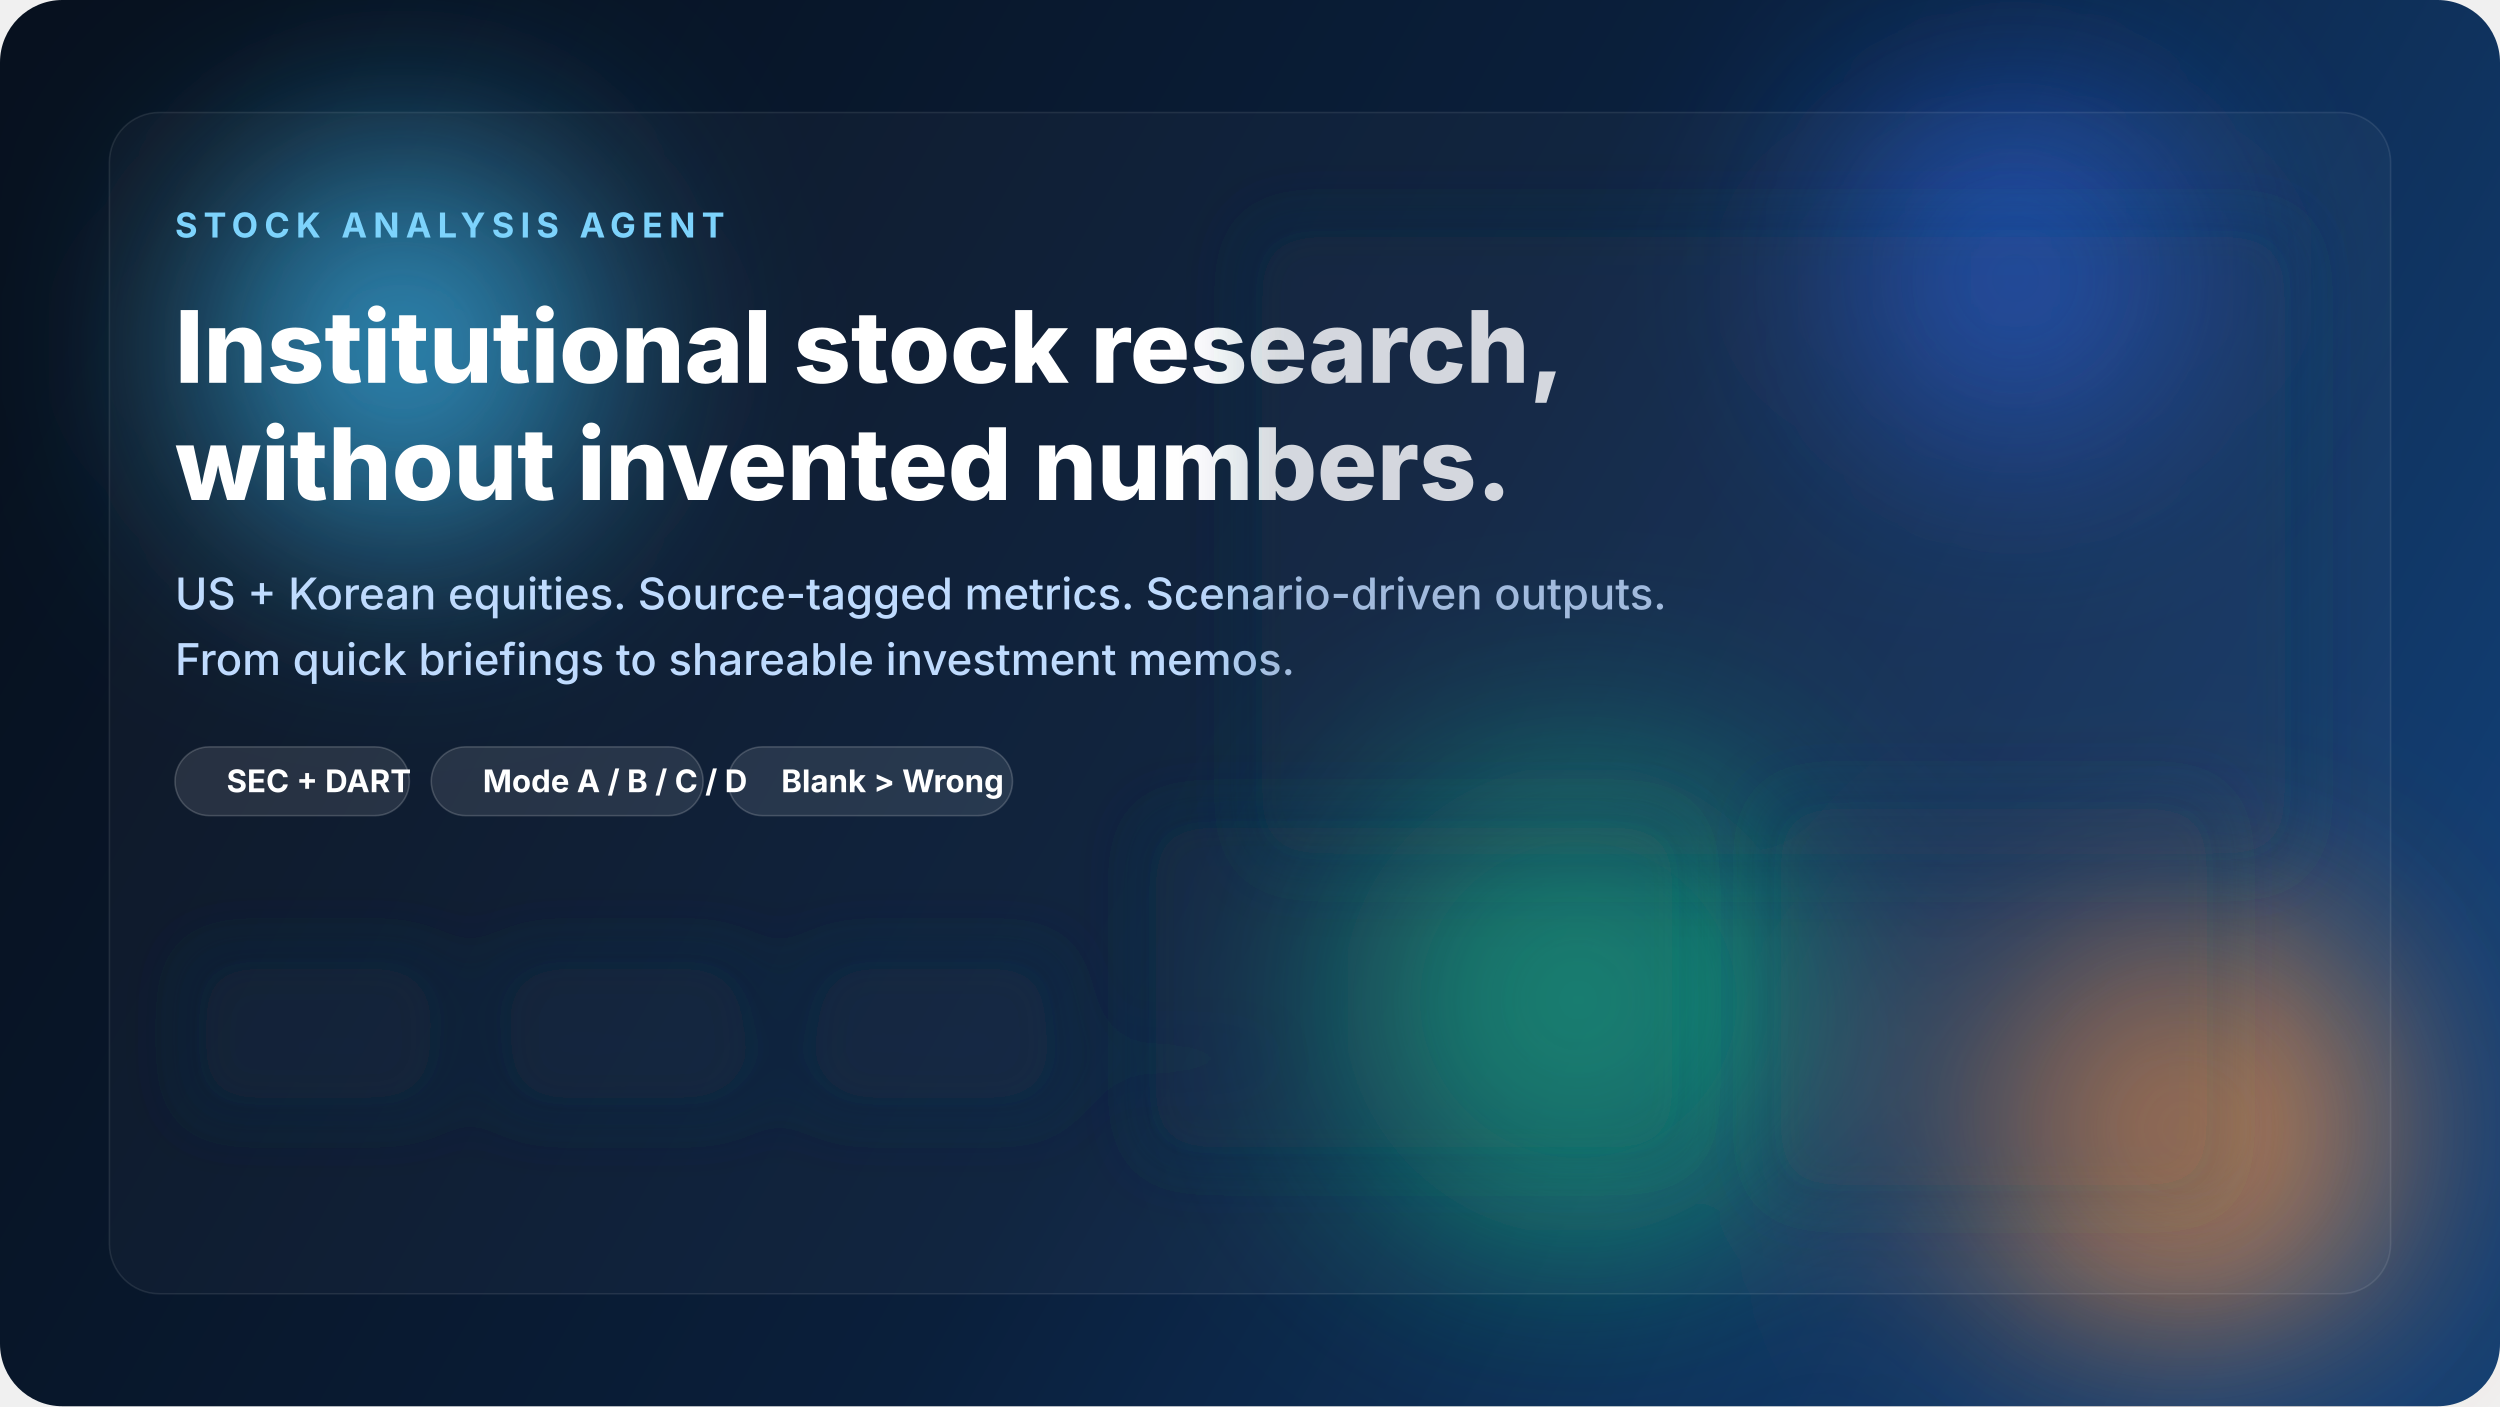
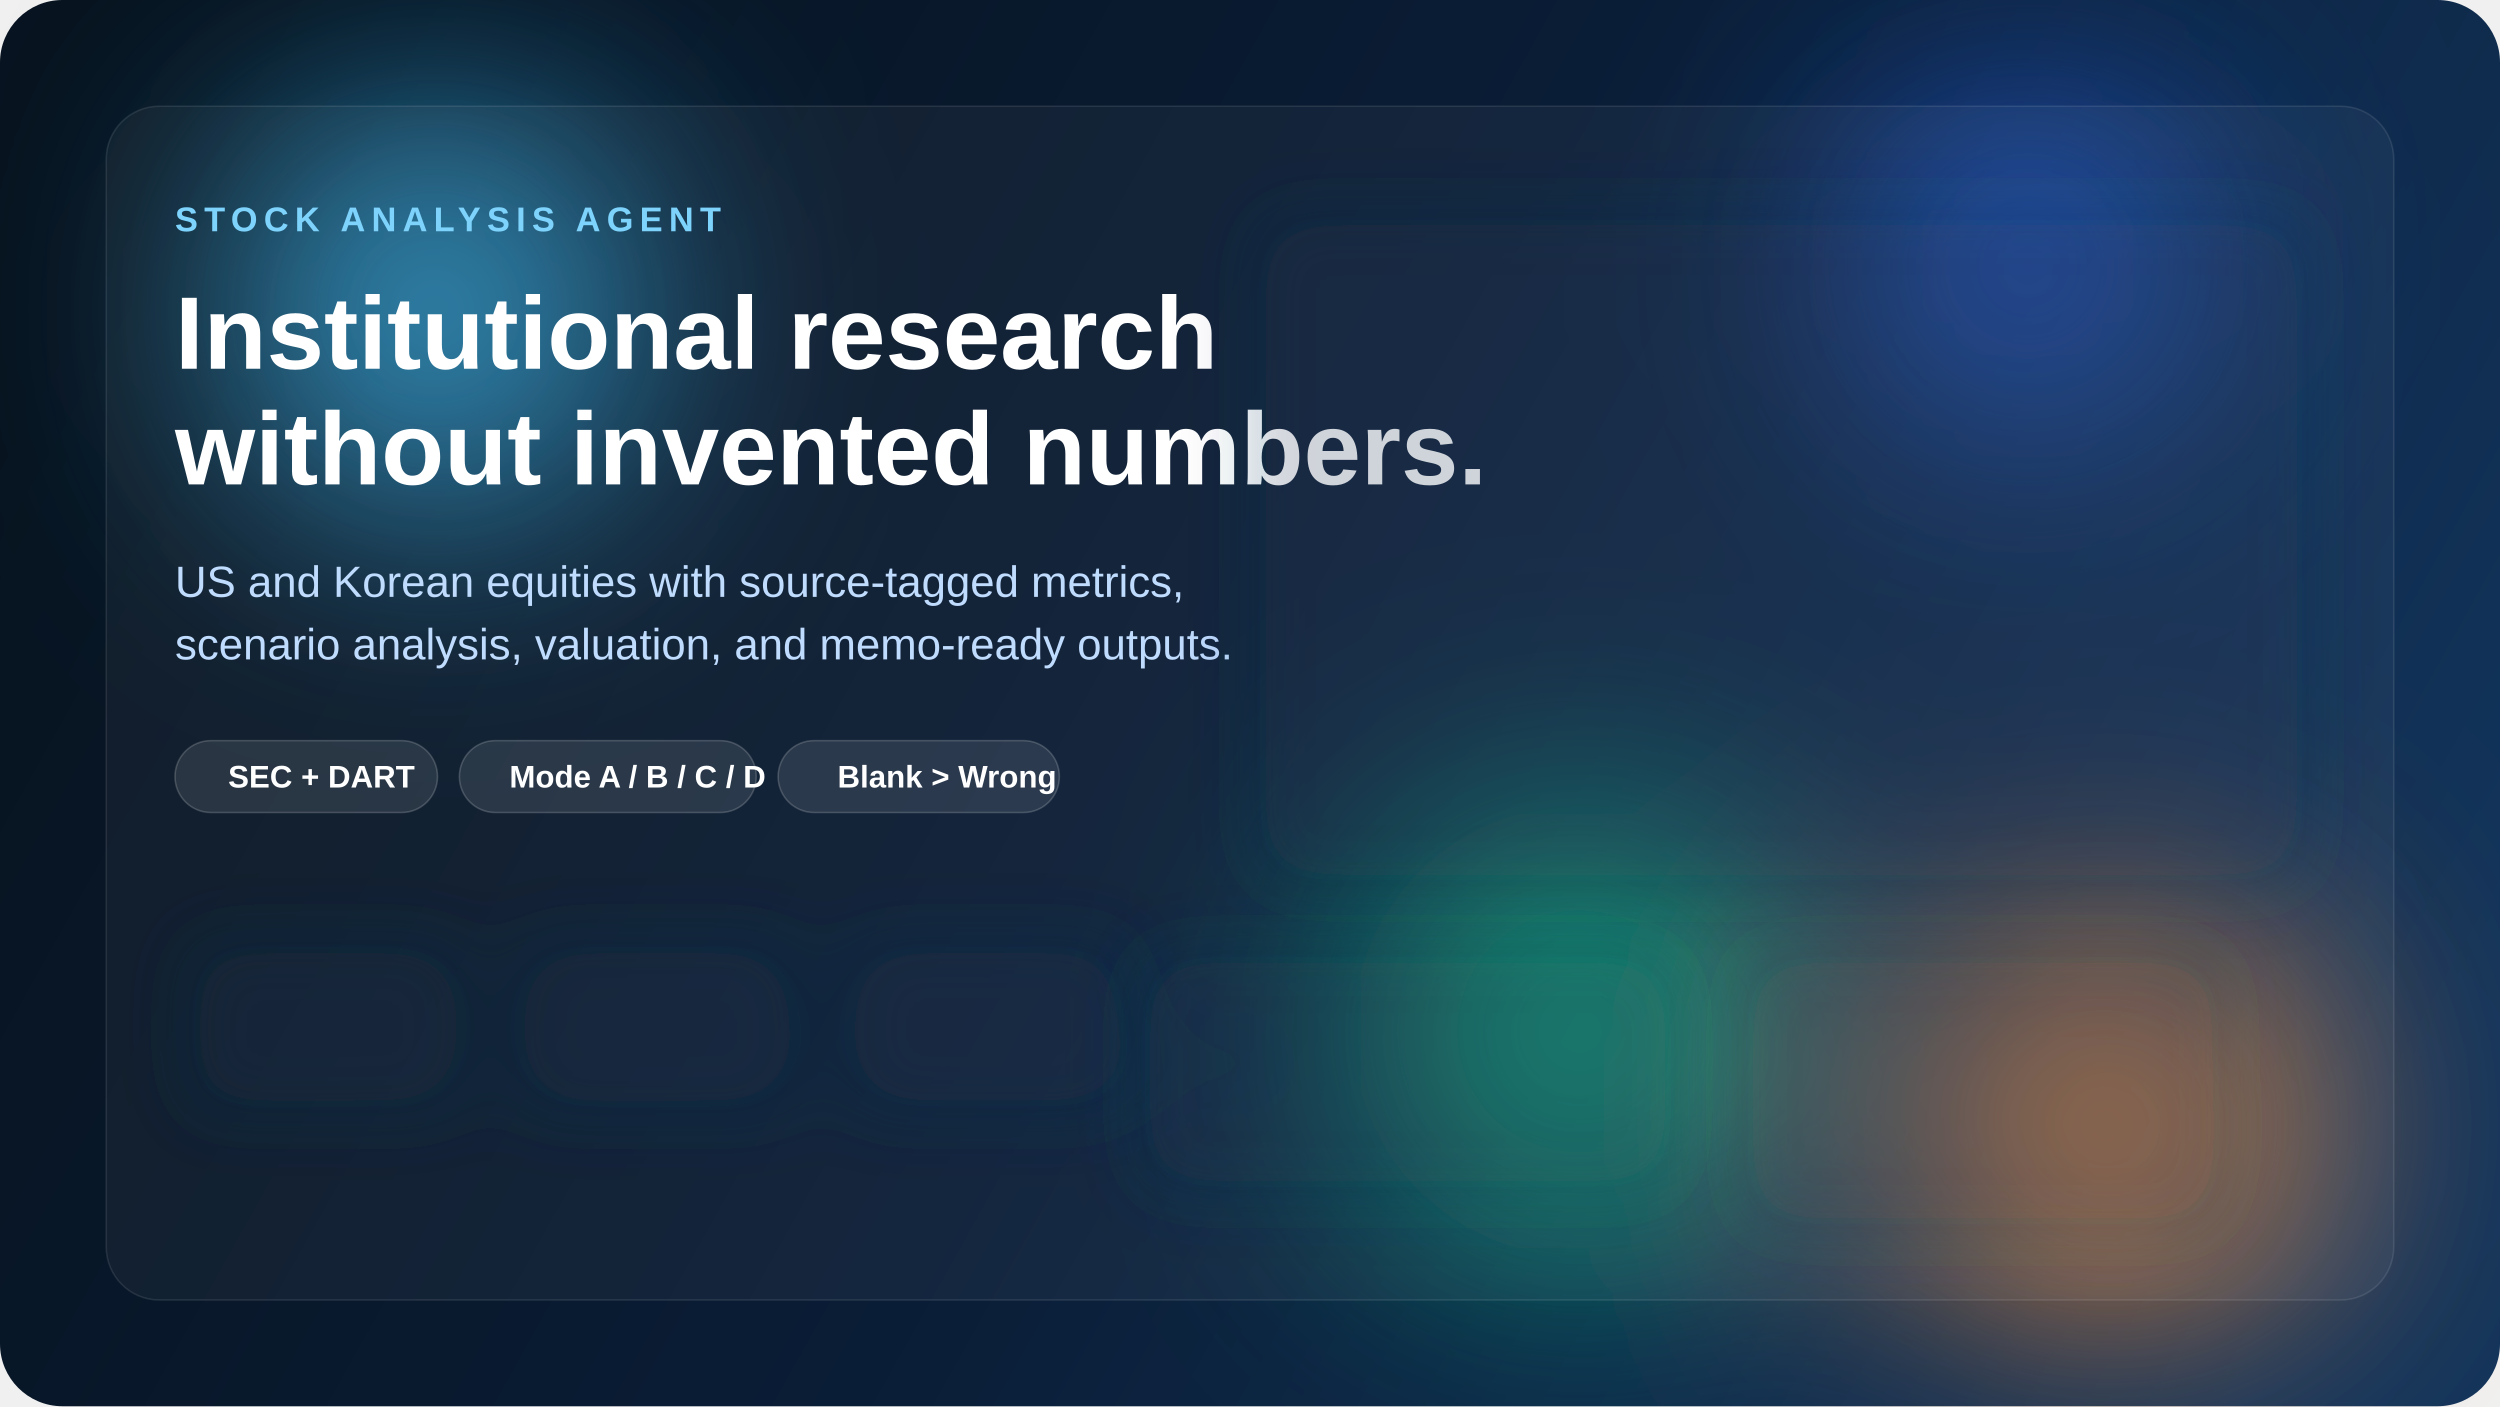
<svg xmlns="http://www.w3.org/2000/svg" width="1600" height="900" viewBox="0 0 1600 900" fill="none">
  <defs>
-     <linearGradient id="bg" x1="120" y1="60" x2="1460" y2="820" gradientUnits="userSpaceOnUse">
-       <stop offset="0" stop-color="#07111F" />
-       <stop offset="0.52" stop-color="#0A1F3B" />
-       <stop offset="1" stop-color="#123E73" />
+     <linearGradient id="bg" x1="110" y1="70" x2="1470" y2="830" gradientUnits="userSpaceOnUse">
+       <stop offset="0" stop-color="#07131F" />
+       <stop offset="0.5" stop-color="#0A1D36" />
+       <stop offset="1" stop-color="#12345B" />
    </linearGradient>
-     <linearGradient id="panelBlue" x1="0" y1="0" x2="1" y2="1">
-       <stop offset="0" stop-color="#1D4ED8" />
+     <linearGradient id="blue" x1="0" y1="0" x2="1" y2="1">
+       <stop offset="0" stop-color="#2563EB" />
      <stop offset="1" stop-color="#38BDF8" />
    </linearGradient>
-     <linearGradient id="panelGreen" x1="0" y1="0" x2="1" y2="1">
+     <linearGradient id="green" x1="0" y1="0" x2="1" y2="1">
      <stop offset="0" stop-color="#059669" />
      <stop offset="1" stop-color="#34D399" />
    </linearGradient>
-     <linearGradient id="panelOrange" x1="0" y1="0" x2="1" y2="1">
+     <linearGradient id="orange" x1="0" y1="0" x2="1" y2="1">
      <stop offset="0" stop-color="#EA580C" />
      <stop offset="1" stop-color="#FDBA74" />
    </linearGradient>
-     <linearGradient id="panelSlate" x1="0" y1="0" x2="1" y2="1">
-       <stop offset="0" stop-color="#111827" />
-       <stop offset="1" stop-color="#334155" />
-     </linearGradient>
-     <filter id="blurGlow" x="-200" y="-200" width="2000" height="1300" filterUnits="userSpaceOnUse">
-       <feGaussianBlur stdDeviation="70" />
+     <filter id="glow" x="-220" y="-220" width="2040" height="1340" filterUnits="userSpaceOnUse">
+       <feGaussianBlur stdDeviation="82" />
    </filter>
-     <filter id="cardShadow" x="0" y="0" width="1600" height="900" filterUnits="userSpaceOnUse">
+     <filter id="shadow" x="0" y="0" width="1600" height="900" filterUnits="userSpaceOnUse">
      <feOffset dy="18" />
-       <feGaussianBlur stdDeviation="20" />
-       <feColorMatrix type="matrix" values="0 0 0 0 0.012 0 0 0 0 0.039 0 0 0 0 0.094 0 0 0 0.20 0" />
+       <feGaussianBlur stdDeviation="22" />
+       <feColorMatrix type="matrix" values="0 0 0 0 0.012 0 0 0 0 0.039 0 0 0 0 0.094 0 0 0 0.22 0" />
    </filter>
  </defs>
  <rect width="1600" height="900" rx="40" fill="url(#bg)" />
-   <g opacity="0.72" filter="url(#blurGlow)">
-     <circle cx="257" cy="222" r="122" fill="#38BDF8" />
-     <circle cx="1290" cy="178" r="110" fill="#2563EB" />
-     <circle cx="1398" cy="722" r="132" fill="#FB923C" />
-     <circle cx="1010" cy="640" r="150" fill="#10B981" />
+   <g opacity="0.75" filter="url(#glow)">
+     <circle cx="278" cy="198" r="128" fill="#38BDF8" />
+     <circle cx="1298" cy="170" r="110" fill="#2563EB" />
+     <circle cx="1350" cy="720" r="138" fill="#FB923C" />
+     <circle cx="1010" cy="660" r="144" fill="#10B981" />
  </g>
-   <rect x="70" y="72" width="1460" height="756" rx="32" fill="white" fill-opacity="0.03" stroke="white" stroke-opacity="0.09" />
-   <g>
-     <text x="112" y="152" fill="#7DD3FC" font-family="Inter, Arial, sans-serif" font-size="22" font-weight="700" letter-spacing="4">STOCK ANALYSIS AGENT</text>
-     <text x="112" y="245" fill="white" font-family="Inter, Arial, sans-serif" font-size="64" font-weight="800">Institutional stock research,</text>
-     <text x="112" y="320" fill="white" font-family="Inter, Arial, sans-serif" font-size="64" font-weight="800">without invented numbers.</text>
-     <text x="112" y="390" fill="#BFDBFE" font-family="Inter, Arial, sans-serif" font-size="28" font-weight="500">US + Korean equities. Source-tagged metrics. Scenario-driven outputs.</text>
-     <text x="112" y="432" fill="#BFDBFE" font-family="Inter, Arial, sans-serif" font-size="28" font-weight="500">From quick briefings to shareable investment memos.</text>
-     <rect x="112" y="478" width="150" height="44" rx="22" fill="white" fill-opacity="0.10" stroke="white" stroke-opacity="0.18" />
-     <text x="145" y="507" fill="white" font-family="Inter, Arial, sans-serif" font-size="20" font-weight="700">SEC + DART</text>
-     <rect x="276" y="478" width="174" height="44" rx="22" fill="white" fill-opacity="0.10" stroke="white" stroke-opacity="0.18" />
-     <text x="309" y="507" fill="white" font-family="Inter, Arial, sans-serif" font-size="20" font-weight="700">Mode A / B / C / D</text>
-     <rect x="466" y="478" width="182" height="44" rx="22" fill="white" fill-opacity="0.10" stroke="white" stroke-opacity="0.18" />
-     <text x="500" y="507" fill="white" font-family="Inter, Arial, sans-serif" font-size="20" font-weight="700">Blank &gt; Wrong</text>
+   <rect x="68" y="68" width="1464" height="764" rx="34" fill="white" fill-opacity="0.04" stroke="white" stroke-opacity="0.10" />
+   <g font-family="Segoe UI, Arial, sans-serif">
+     <text x="112" y="148" fill="#7DD3FC" font-size="22" font-weight="700" letter-spacing="4">STOCK ANALYSIS AGENT</text>
+     <text x="112" y="236" fill="white" font-size="66" font-weight="800">Institutional research</text>
+     <text x="112" y="310" fill="white" font-size="66" font-weight="800">without invented numbers.</text>
+     <text x="112" y="382" fill="#BFDBFE" font-size="28" font-weight="500">US and Korean equities with source-tagged metrics,</text>
+     <text x="112" y="422" fill="#BFDBFE" font-size="28" font-weight="500">scenario analysis, valuation, and memo-ready outputs.</text>
+     <rect x="112" y="474" width="168" height="46" rx="23" fill="white" fill-opacity="0.10" stroke="white" stroke-opacity="0.18" />
+     <text x="146" y="504" fill="white" font-size="20" font-weight="700">SEC + DART</text>
+     <rect x="294" y="474" width="190" height="46" rx="23" fill="white" fill-opacity="0.10" stroke="white" stroke-opacity="0.18" />
+     <text x="326" y="504" fill="white" font-size="20" font-weight="700">Mode A / B / C / D</text>
+     <rect x="498" y="474" width="180" height="46" rx="23" fill="white" fill-opacity="0.10" stroke="white" stroke-opacity="0.18" />
+     <text x="536" y="504" fill="white" font-size="20" font-weight="700">Blank &gt; Wrong</text>
  </g>
-   <g filter="url(#cardShadow)">
-     <rect x="112" y="582" width="180" height="122" rx="24" fill="white" fill-opacity="0.96" />
-     <text x="138" y="624" fill="#64748B" font-family="Inter, Arial, sans-serif" font-size="16" font-weight="700" letter-spacing="1.5">DATA CONFIDENCE</text>
-     <text x="138" y="674" fill="#0F172A" font-family="Inter, Arial, sans-serif" font-size="40" font-weight="800">Grade A</text>
-     <rect x="138" y="688" width="108" height="8" rx="4" fill="#DCEAFE" />
-     <rect x="138" y="688" width="90" height="8" rx="4" fill="#2563EB" />
-     <rect x="310" y="582" width="180" height="122" rx="24" fill="white" fill-opacity="0.96" />
-     <text x="336" y="624" fill="#64748B" font-family="Inter, Arial, sans-serif" font-size="16" font-weight="700" letter-spacing="1.5">DECISION ENGINE</text>
-     <text x="336" y="674" fill="#0F172A" font-family="Inter, Arial, sans-serif" font-size="40" font-weight="800">R/R Score</text>
-     <rect x="336" y="688" width="120" height="8" rx="4" fill="#DCFCE7" />
-     <rect x="336" y="688" width="98" height="8" rx="4" fill="#059669" />
-     <rect x="508" y="582" width="180" height="122" rx="24" fill="white" fill-opacity="0.96" />
-     <text x="534" y="624" fill="#64748B" font-family="Inter, Arial, sans-serif" font-size="16" font-weight="700" letter-spacing="1.5">OUTPUT RANGE</text>
-     <text x="534" y="674" fill="#0F172A" font-family="Inter, Arial, sans-serif" font-size="40" font-weight="800">HTML + DOCX</text>
-     <rect x="534" y="688" width="126" height="8" rx="4" fill="#FFEDD5" />
-     <rect x="534" y="688" width="102" height="8" rx="4" fill="#EA580C" />
+   <g filter="url(#shadow)" font-family="Segoe UI, Arial, sans-serif">
+     <rect x="112" y="576" width="192" height="126" rx="24" fill="white" fill-opacity="0.96" />
+     <text x="138" y="618" fill="#64748B" font-size="15" font-weight="700" letter-spacing="1.2">DATA CONFIDENCE</text>
+     <text x="138" y="670" fill="#0F172A" font-size="36" font-weight="800">Grade A</text>
+     <rect x="138" y="682" width="112" height="8" rx="4" fill="#DBEAFE" />
+     <rect x="138" y="682" width="92" height="8" rx="4" fill="#2563EB" />
+     <rect x="324" y="576" width="192" height="126" rx="24" fill="white" fill-opacity="0.96" />
+     <text x="350" y="618" fill="#64748B" font-size="15" font-weight="700" letter-spacing="1.2">DECISION ENGINE</text>
+     <text x="350" y="670" fill="#0F172A" font-size="36" font-weight="800">R/R Score</text>
+     <rect x="350" y="682" width="120" height="8" rx="4" fill="#DCFCE7" />
+     <rect x="350" y="682" width="98" height="8" rx="4" fill="#059669" />
+     <rect x="536" y="576" width="192" height="126" rx="24" fill="white" fill-opacity="0.96" />
+     <text x="562" y="618" fill="#64748B" font-size="15" font-weight="700" letter-spacing="1.2">DELIVERY FORMATS</text>
+     <text x="562" y="656" fill="#0F172A" font-size="30" font-weight="800">HTML dashboards</text>
+     <text x="562" y="686" fill="#0F172A" font-size="30" font-weight="800">and DOCX memos</text>
  </g>
-   <g filter="url(#cardShadow)">
-     <rect x="790" y="116" width="690" height="430" rx="30" fill="white" />
-     <rect x="790" y="116" width="690" height="64" rx="30" fill="#F8FAFC" />
-     <circle cx="830" cy="148" r="8" fill="#F87171" />
-     <circle cx="856" cy="148" r="8" fill="#FBBF24" />
-     <circle cx="882" cy="148" r="8" fill="#34D399" />
-     <rect x="920" y="132" width="230" height="32" rx="16" fill="#E2E8F0" />
-     <text x="944" y="153" fill="#475569" font-family="Inter, Arial, sans-serif" font-size="16" font-weight="700">Mode C - Deep Dive Dashboard</text>
-     <rect x="824" y="206" width="286" height="104" rx="24" fill="url(#panelBlue)" />
-     <text x="850" y="246" fill="white" font-family="Inter, Arial, sans-serif" font-size="18" font-weight="700">Bull / Base / Bear</text>
-     <text x="850" y="286" fill="white" font-family="Inter, Arial, sans-serif" font-size="42" font-weight="800">R/R 2.7</text>
-     <rect x="979" y="233" width="98" height="28" rx="14" fill="white" fill-opacity="0.18" />
-     <text x="1003" y="252" fill="white" font-family="Inter, Arial, sans-serif" font-size="14" font-weight="700">Attractive</text>
-     <rect x="1128" y="206" width="316" height="104" rx="24" fill="#F8FAFC" />
-     <text x="1154" y="246" fill="#334155" font-family="Inter, Arial, sans-serif" font-size="18" font-weight="700">Valuation Snapshot</text>
-     <rect x="1154" y="266" width="120" height="12" rx="6" fill="#DBEAFE" />
-     <rect x="1288" y="266" width="92" height="12" rx="6" fill="#E2E8F0" />
-     <rect x="1154" y="288" width="198" height="12" rx="6" fill="#BFDBFE" />
-     <rect x="1154" y="232" width="76" height="24" rx="12" fill="#EFF6FF" />
-     <text x="1176" y="249" fill="#2563EB" font-family="Inter, Arial, sans-serif" font-size="13" font-weight="700">DCF</text>
-     <rect x="824" y="334" width="184" height="176" rx="24" fill="#F8FAFC" />
-     <text x="848" y="366" fill="#334155" font-family="Inter, Arial, sans-serif" font-size="16" font-weight="700">KPI Tiles</text>
-     <rect x="848" y="386" width="64" height="48" rx="16" fill="#EFF6FF" />
-     <rect x="924" y="386" width="60" height="48" rx="16" fill="#ECFDF5" />
-     <rect x="848" y="446" width="64" height="48" rx="16" fill="#FEF3C7" />
-     <rect x="924" y="446" width="60" height="48" rx="16" fill="#F1F5F9" />
-     <text x="866" y="414" fill="#2563EB" font-family="Inter, Arial, sans-serif" font-size="14" font-weight="800">P/E</text>
-     <text x="938" y="414" fill="#059669" font-family="Inter, Arial, sans-serif" font-size="14" font-weight="800">FCF</text>
-     <text x="859" y="474" fill="#D97706" font-family="Inter, Arial, sans-serif" font-size="14" font-weight="800">Rev</text>
-     <text x="936" y="474" fill="#475569" font-family="Inter, Arial, sans-serif" font-size="14" font-weight="800">OM</text>
-     <rect x="1028" y="334" width="416" height="176" rx="24" fill="#F8FAFC" />
-     <text x="1054" y="366" fill="#334155" font-family="Inter, Arial, sans-serif" font-size="16" font-weight="700">Trend + Target Path</text>
-     <path d="M1074 470C1110 430 1148 438 1188 402C1220 372 1262 380 1294 338C1328 296 1372 284 1405 262" stroke="#2563EB" stroke-width="8" stroke-linecap="round" />
-     <path d="M1074 458C1108 444 1146 446 1188 432C1220 420 1262 416 1294 404C1330 392 1370 382 1408 374" stroke="#93C5FD" stroke-width="8" stroke-linecap="round" />
-     <line x1="1074" y1="486" x2="1408" y2="486" stroke="#CBD5E1" stroke-width="4" stroke-linecap="round" />
-     <line x1="1074" y1="486" x2="1074" y2="226" stroke="#CBD5E1" stroke-width="4" stroke-linecap="round" />
+   <g filter="url(#shadow)" font-family="Segoe UI, Arial, sans-serif">
+     <rect x="796" y="112" width="688" height="444" rx="30" fill="white" />
+     <rect x="796" y="112" width="688" height="64" rx="30" fill="#F8FAFC" />
+     <circle cx="836" cy="144" r="8" fill="#F87171" />
+     <circle cx="862" cy="144" r="8" fill="#FBBF24" />
+     <circle cx="888" cy="144" r="8" fill="#34D399" />
+     <rect x="926" y="128" width="260" height="32" rx="16" fill="#E2E8F0" />
+     <text x="950" y="149" fill="#475569" font-size="16" font-weight="700">Mode C - Deep Dive Dashboard</text>
+     <rect x="828" y="206" width="290" height="116" rx="24" fill="url(#blue)" />
+     <text x="854" y="246" fill="white" font-size="18" font-weight="700">Scenario Engine</text>
+     <text x="854" y="290" fill="white" font-size="42" font-weight="800">R/R 2.7</text>
+     <rect x="984" y="230" width="104" height="30" rx="15" fill="white" fill-opacity="0.18" />
+     <text x="1008" y="250" fill="white" font-size="14" font-weight="700">Attractive</text>
+     <text x="854" y="308" fill="#DBEAFE" font-size="15" font-weight="600">Bull / Base / Bear with weighted returns</text>
+     <rect x="1138" y="206" width="312" height="116" rx="24" fill="#F8FAFC" />
+     <text x="1164" y="246" fill="#334155" font-size="18" font-weight="700">Valuation Snapshot</text>
+     <rect x="1164" y="230" width="74" height="24" rx="12" fill="#EFF6FF" />
+     <text x="1187" y="246" fill="#2563EB" font-size="13" font-weight="700">DCF</text>
+     <rect x="1164" y="266" width="122" height="12" rx="6" fill="#DBEAFE" />
+     <rect x="1298" y="266" width="94" height="12" rx="6" fill="#E2E8F0" />
+     <rect x="1164" y="288" width="198" height="12" rx="6" fill="#BFDBFE" />
+     <rect x="1164" y="310" width="174" height="12" rx="6" fill="#E2E8F0" />
+     <rect x="828" y="344" width="190" height="176" rx="24" fill="#F8FAFC" />
+     <text x="852" y="376" fill="#334155" font-size="16" font-weight="700">KPI Tiles</text>
+     <rect x="852" y="394" width="68" height="48" rx="16" fill="#EFF6FF" />
+     <rect x="932" y="394" width="62" height="48" rx="16" fill="#ECFDF5" />
+     <rect x="852" y="454" width="68" height="48" rx="16" fill="#FEF3C7" />
+     <rect x="932" y="454" width="62" height="48" rx="16" fill="#F1F5F9" />
+     <text x="870" y="423" fill="#2563EB" font-size="14" font-weight="800">P/E</text>
+     <text x="946" y="423" fill="#059669" font-size="14" font-weight="800">FCF</text>
+     <text x="864" y="483" fill="#D97706" font-size="14" font-weight="800">Rev</text>
+     <text x="944" y="483" fill="#475569" font-size="14" font-weight="800">OM</text>
+     <rect x="1038" y="344" width="412" height="176" rx="24" fill="#F8FAFC" />
+     <text x="1064" y="376" fill="#334155" font-size="16" font-weight="700">Trend and Target Path</text>
+     <path d="M1086 474C1120 434 1158 440 1196 404C1226 376 1268 382 1300 340C1332 300 1374 288 1406 266" stroke="#2563EB" stroke-width="8" stroke-linecap="round" />
+     <path d="M1086 460C1120 446 1158 448 1196 434C1228 422 1268 418 1300 406C1334 394 1372 384 1408 376" stroke="#93C5FD" stroke-width="8" stroke-linecap="round" />
+     <line x1="1086" y1="490" x2="1410" y2="490" stroke="#CBD5E1" stroke-width="4" stroke-linecap="round" />
+     <line x1="1086" y1="490" x2="1086" y2="232" stroke="#CBD5E1" stroke-width="4" stroke-linecap="round" />
  </g>
-   <g filter="url(#cardShadow)">
-     <rect x="722" y="494" width="366" height="240" rx="28" fill="white" />
-     <rect x="722" y="494" width="366" height="54" rx="28" fill="#F8FAFC" />
-     <text x="748" y="528" fill="#0F172A" font-family="Inter, Arial, sans-serif" font-size="18" font-weight="800">Mode B - Peer Comparison</text>
-     <rect x="748" y="572" width="126" height="34" rx="17" fill="url(#panelGreen)" />
-     <text x="776" y="595" fill="white" font-family="Inter, Arial, sans-serif" font-size="16" font-weight="800">Best Pick</text>
-     <rect x="748" y="624" width="314" height="18" rx="9" fill="#E2E8F0" />
-     <rect x="748" y="654" width="274" height="18" rx="9" fill="#DBEAFE" />
-     <rect x="748" y="684" width="234" height="18" rx="9" fill="#DCFCE7" />
-     <rect x="960" y="572" width="102" height="34" rx="17" fill="#F1F5F9" />
-     <text x="987" y="595" fill="#475569" font-family="Inter, Arial, sans-serif" font-size="16" font-weight="700">2-5 names</text>
+   <g filter="url(#shadow)" font-family="Segoe UI, Arial, sans-serif">
+     <rect x="722" y="584" width="358" height="168" rx="28" fill="white" />
+     <rect x="722" y="584" width="358" height="54" rx="28" fill="#F8FAFC" />
+     <text x="748" y="618" fill="#0F172A" font-size="18" font-weight="800">Mode B - Peer Comparison</text>
+     <rect x="748" y="656" width="128" height="34" rx="17" fill="url(#green)" />
+     <text x="776" y="679" fill="white" font-size="16" font-weight="800">Best Pick</text>
+     <rect x="958" y="656" width="96" height="34" rx="17" fill="#F1F5F9" />
+     <text x="983" y="679" fill="#475569" font-size="15" font-weight="700">2 to 5 names</text>
+     <rect x="748" y="708" width="306" height="16" rx="8" fill="#E2E8F0" />
+     <rect x="748" y="734" width="262" height="16" rx="8" fill="#DBEAFE" />
  </g>
-   <g filter="url(#cardShadow)">
-     <rect x="1122" y="482" width="308" height="276" rx="28" fill="white" />
-     <rect x="1122" y="482" width="308" height="54" rx="28" fill="#FFF7ED" />
-     <text x="1148" y="516" fill="#9A3412" font-family="Inter, Arial, sans-serif" font-size="18" font-weight="800">Mode D - Investment Memo</text>
-     <rect x="1148" y="558" width="96" height="26" rx="13" fill="url(#panelOrange)" />
-     <text x="1175" y="576" fill="white" font-family="Inter, Arial, sans-serif" font-size="14" font-weight="800">DOCX</text>
-     <rect x="1148" y="604" width="256" height="14" rx="7" fill="#E2E8F0" />
-     <rect x="1148" y="632" width="236" height="14" rx="7" fill="#E2E8F0" />
-     <rect x="1148" y="660" width="246" height="14" rx="7" fill="#E2E8F0" />
-     <rect x="1148" y="688" width="188" height="14" rx="7" fill="#E2E8F0" />
-     <rect x="1148" y="720" width="104" height="8" rx="4" fill="#FDBA74" />
-     <rect x="1264" y="720" width="84" height="8" rx="4" fill="#FED7AA" />
+   <g filter="url(#shadow)" font-family="Segoe UI, Arial, sans-serif">
+     <rect x="1108" y="584" width="322" height="192" rx="28" fill="white" />
+     <rect x="1108" y="584" width="322" height="54" rx="28" fill="#FFF7ED" />
+     <text x="1134" y="618" fill="#9A3412" font-size="18" font-weight="800">Mode D - Investment Memo</text>
+     <rect x="1134" y="654" width="92" height="28" rx="14" fill="url(#orange)" />
+     <text x="1161" y="673" fill="white" font-size="14" font-weight="800">DOCX</text>
+     <text x="1134" y="708" fill="#7C2D12" font-size="16" font-weight="700">Long-form memo for sharing and archive.</text>
+     <rect x="1134" y="726" width="262" height="12" rx="6" fill="#E2E8F0" />
+     <rect x="1134" y="750" width="238" height="12" rx="6" fill="#E2E8F0" />
  </g>
</svg>
